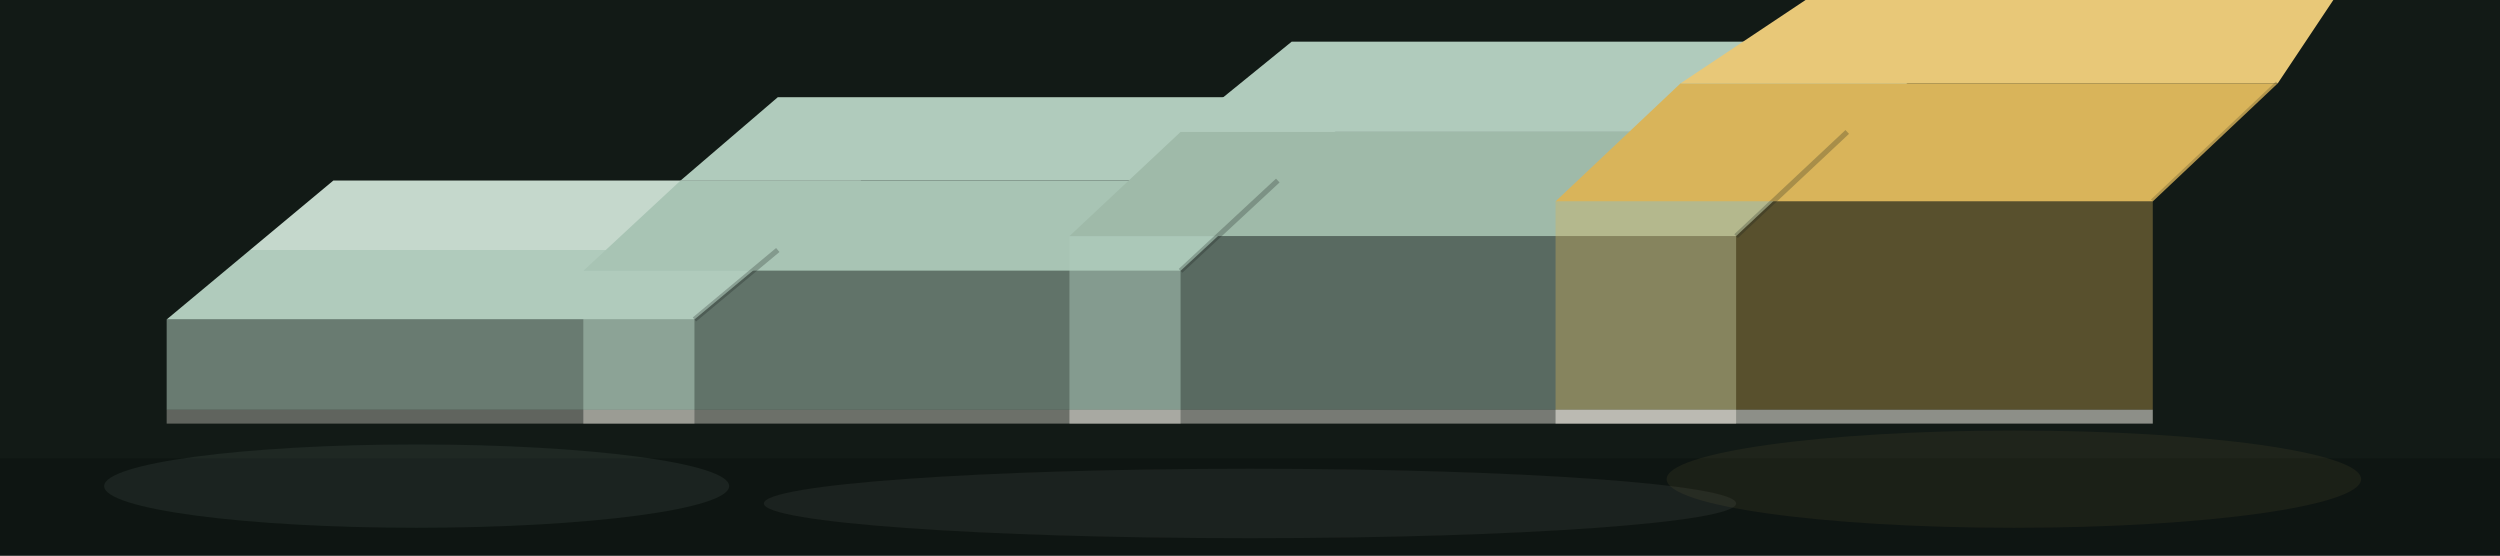
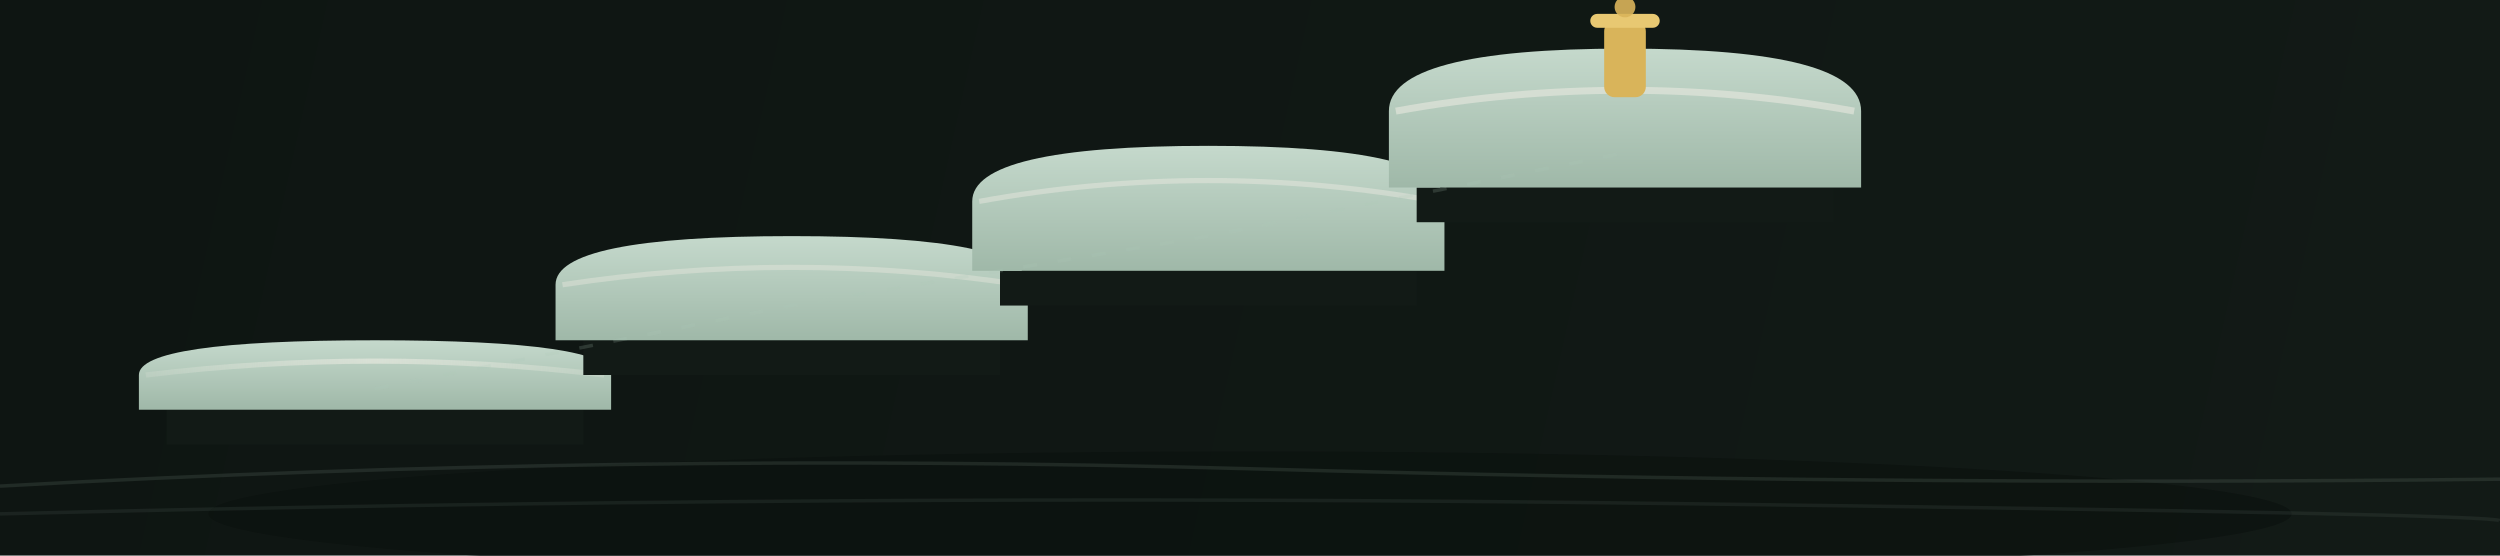
- <svg xmlns="http://www.w3.org/2000/svg" width="720" height="160" viewBox="0 0 720 160" fill="none">
-   <rect width="720" height="160" fill="#121A16" />
-   <rect x="0" y="132" width="720" height="28" fill="#0E1512" />
-   <path d="M48 118 L48 92 L200 92 L200 118 Z" fill="#B0CBBC" opacity="0.55" />
-   <path d="M48 92 L72 72 L224 72 L200 92 Z" fill="#B0CBBC" />
-   <path d="M72 72 L96 52 L248 52 L224 72 Z" fill="#C5D8CC" />
-   <rect x="48" y="118" width="152" height="4" fill="#F2EFE6" opacity="0.35" />
-   <path d="M168 118 L168 78 L340 78 L340 118 Z" fill="#B0CBBC" opacity="0.5" />
-   <path d="M168 78 L196 52 L368 52 L340 78 Z" fill="#A8C4B4" />
-   <path d="M196 52 L224 28 L396 28 L368 52 Z" fill="#B0CBBC" />
-   <rect x="168" y="118" width="172" height="4" fill="#F2EFE6" opacity="0.4" />
-   <path d="M308 118 L308 68 L500 68 L500 118 Z" fill="#B0CBBC" opacity="0.45" />
-   <path d="M308 68 L340 38 L532 38 L500 68 Z" fill="#9FBAA9" />
-   <path d="M340 38 L372 12 L564 12 L532 38 Z" fill="#B0CBBC" />
-   <rect x="308" y="118" width="192" height="4" fill="#F2EFE6" opacity="0.45" />
-   <path d="M448 118 L448 58 L620 58 L620 118 Z" fill="#D9B45A" opacity="0.35" />
-   <path d="M448 58 L484 24 L656 24 L620 58 Z" fill="#D9B45A" />
-   <path d="M484 24 L520 0 L672 0 L656 24 Z" fill="#E8C878" />
-   <rect x="448" y="118" width="172" height="4" fill="#F2EFE6" opacity="0.55" />
-   <line x1="200" y1="92" x2="224" y2="72" stroke="#121A16" stroke-width="1.5" opacity="0.25" />
-   <line x1="340" y1="78" x2="368" y2="52" stroke="#121A16" stroke-width="1.5" opacity="0.25" />
-   <line x1="500" y1="68" x2="532" y2="38" stroke="#121A16" stroke-width="1.5" opacity="0.25" />
-   <line x1="620" y1="58" x2="656" y2="24" stroke="#121A16" stroke-width="1.5" opacity="0.2" />
-   <ellipse cx="120" cy="140" rx="90" ry="12" fill="#B0CBBC" opacity="0.08" />
-   <ellipse cx="360" cy="145" rx="140" ry="10" fill="#F2EFE6" opacity="0.06" />
-   <ellipse cx="580" cy="138" rx="100" ry="14" fill="#D9B45A" opacity="0.07" />
+ <svg xmlns="http://www.w3.org/2000/svg" viewBox="0 0 720 160" width="720" height="160">
+   <defs>
+     <linearGradient id="bg" x1="0" y1="0" x2="720" y2="160" gradientUnits="userSpaceOnUse">
+       <stop offset="0" stop-color="#0E1512" />
+       <stop offset="1" stop-color="#121A16" />
+     </linearGradient>
+     <linearGradient id="sageFace" x1="0" y1="0" x2="0" y2="1">
+       <stop offset="0" stop-color="#C5D9CC" />
+       <stop offset="1" stop-color="#9FB8A8" />
+     </linearGradient>
+     <linearGradient id="creamRim" x1="0" y1="0" x2="1" y2="0">
+       <stop offset="0" stop-color="#F2EFE6" stop-opacity="0.15" />
+       <stop offset="0.5" stop-color="#F2EFE6" stop-opacity="0.55" />
+       <stop offset="1" stop-color="#F2EFE6" stop-opacity="0.2" />
+     </linearGradient>
+   </defs>
+   <rect width="720" height="160" fill="url(#bg)" />
+   <ellipse cx="360" cy="148" rx="300" ry="18" fill="#0A100D" opacity="0.6" />
+   <path fill="#121A16" d="M48 118 L48 128 L168 128 L168 118 Z" />
+   <path fill="url(#sageFace)" d="M40 108 L40 118 L176 118 L176 108 Q176 98 108 98 Q40 98 40 108 Z" />
+   <path fill="none" stroke="url(#creamRim)" stroke-width="1.5" d="M42 108 Q108 100 174 108" />
+   <path fill="#121A16" d="M168 98 L168 108 L288 108 L288 98 Z" />
+   <path fill="url(#sageFace)" d="M160 82 L160 98 L296 98 L296 82 Q296 68 228 68 Q160 68 160 82 Z" />
+   <path fill="none" stroke="#F2EFE6" stroke-opacity="0.35" stroke-width="1.5" d="M162 82 Q228 72 294 82" />
+   <path fill="#121A16" d="M288 78 L288 88 L408 88 L408 78 Z" />
+   <path fill="url(#sageFace)" d="M280 58 L280 78 L416 78 L416 58 Q416 42 348 42 Q280 42 280 58 Z" />
+   <path fill="none" stroke="#F2EFE6" stroke-opacity="0.4" stroke-width="1.5" d="M282 58 Q348 46 414 58" />
+   <path fill="#121A16" d="M408 54 L408 64 L528 64 L528 54 Z" />
+   <path fill="url(#sageFace)" d="M400 32 L400 54 L536 54 L536 32 Q536 14 468 14 Q400 14 400 32 Z" />
+   <path fill="none" stroke="#F2EFE6" stroke-opacity="0.5" stroke-width="2" d="M402 32 Q468 20 534 32" />
+   <rect x="462" y="6" width="12" height="22" rx="3" fill="#D9B45A" />
+   <rect x="458" y="4" width="20" height="4" rx="2" fill="#E8C872" />
+   <circle cx="468" cy="2" r="3" fill="#D9B45A" opacity="0.9" />
+   <path fill="none" stroke="#B0CBBC" stroke-opacity="0.12" stroke-width="1" d="M0 140 Q180 130 360 135 T720 138" />
+   <path fill="none" stroke="#B0CBBC" stroke-opacity="0.08" stroke-width="1" d="M0 148 Q240 142 480 145 T720 150" />
+   <path fill="none" stroke="#B0CBBC" stroke-opacity="0.18" stroke-width="1" stroke-dasharray="4 6" d="M108 112 L228 88 L348 68 L468 44" />
</svg>
